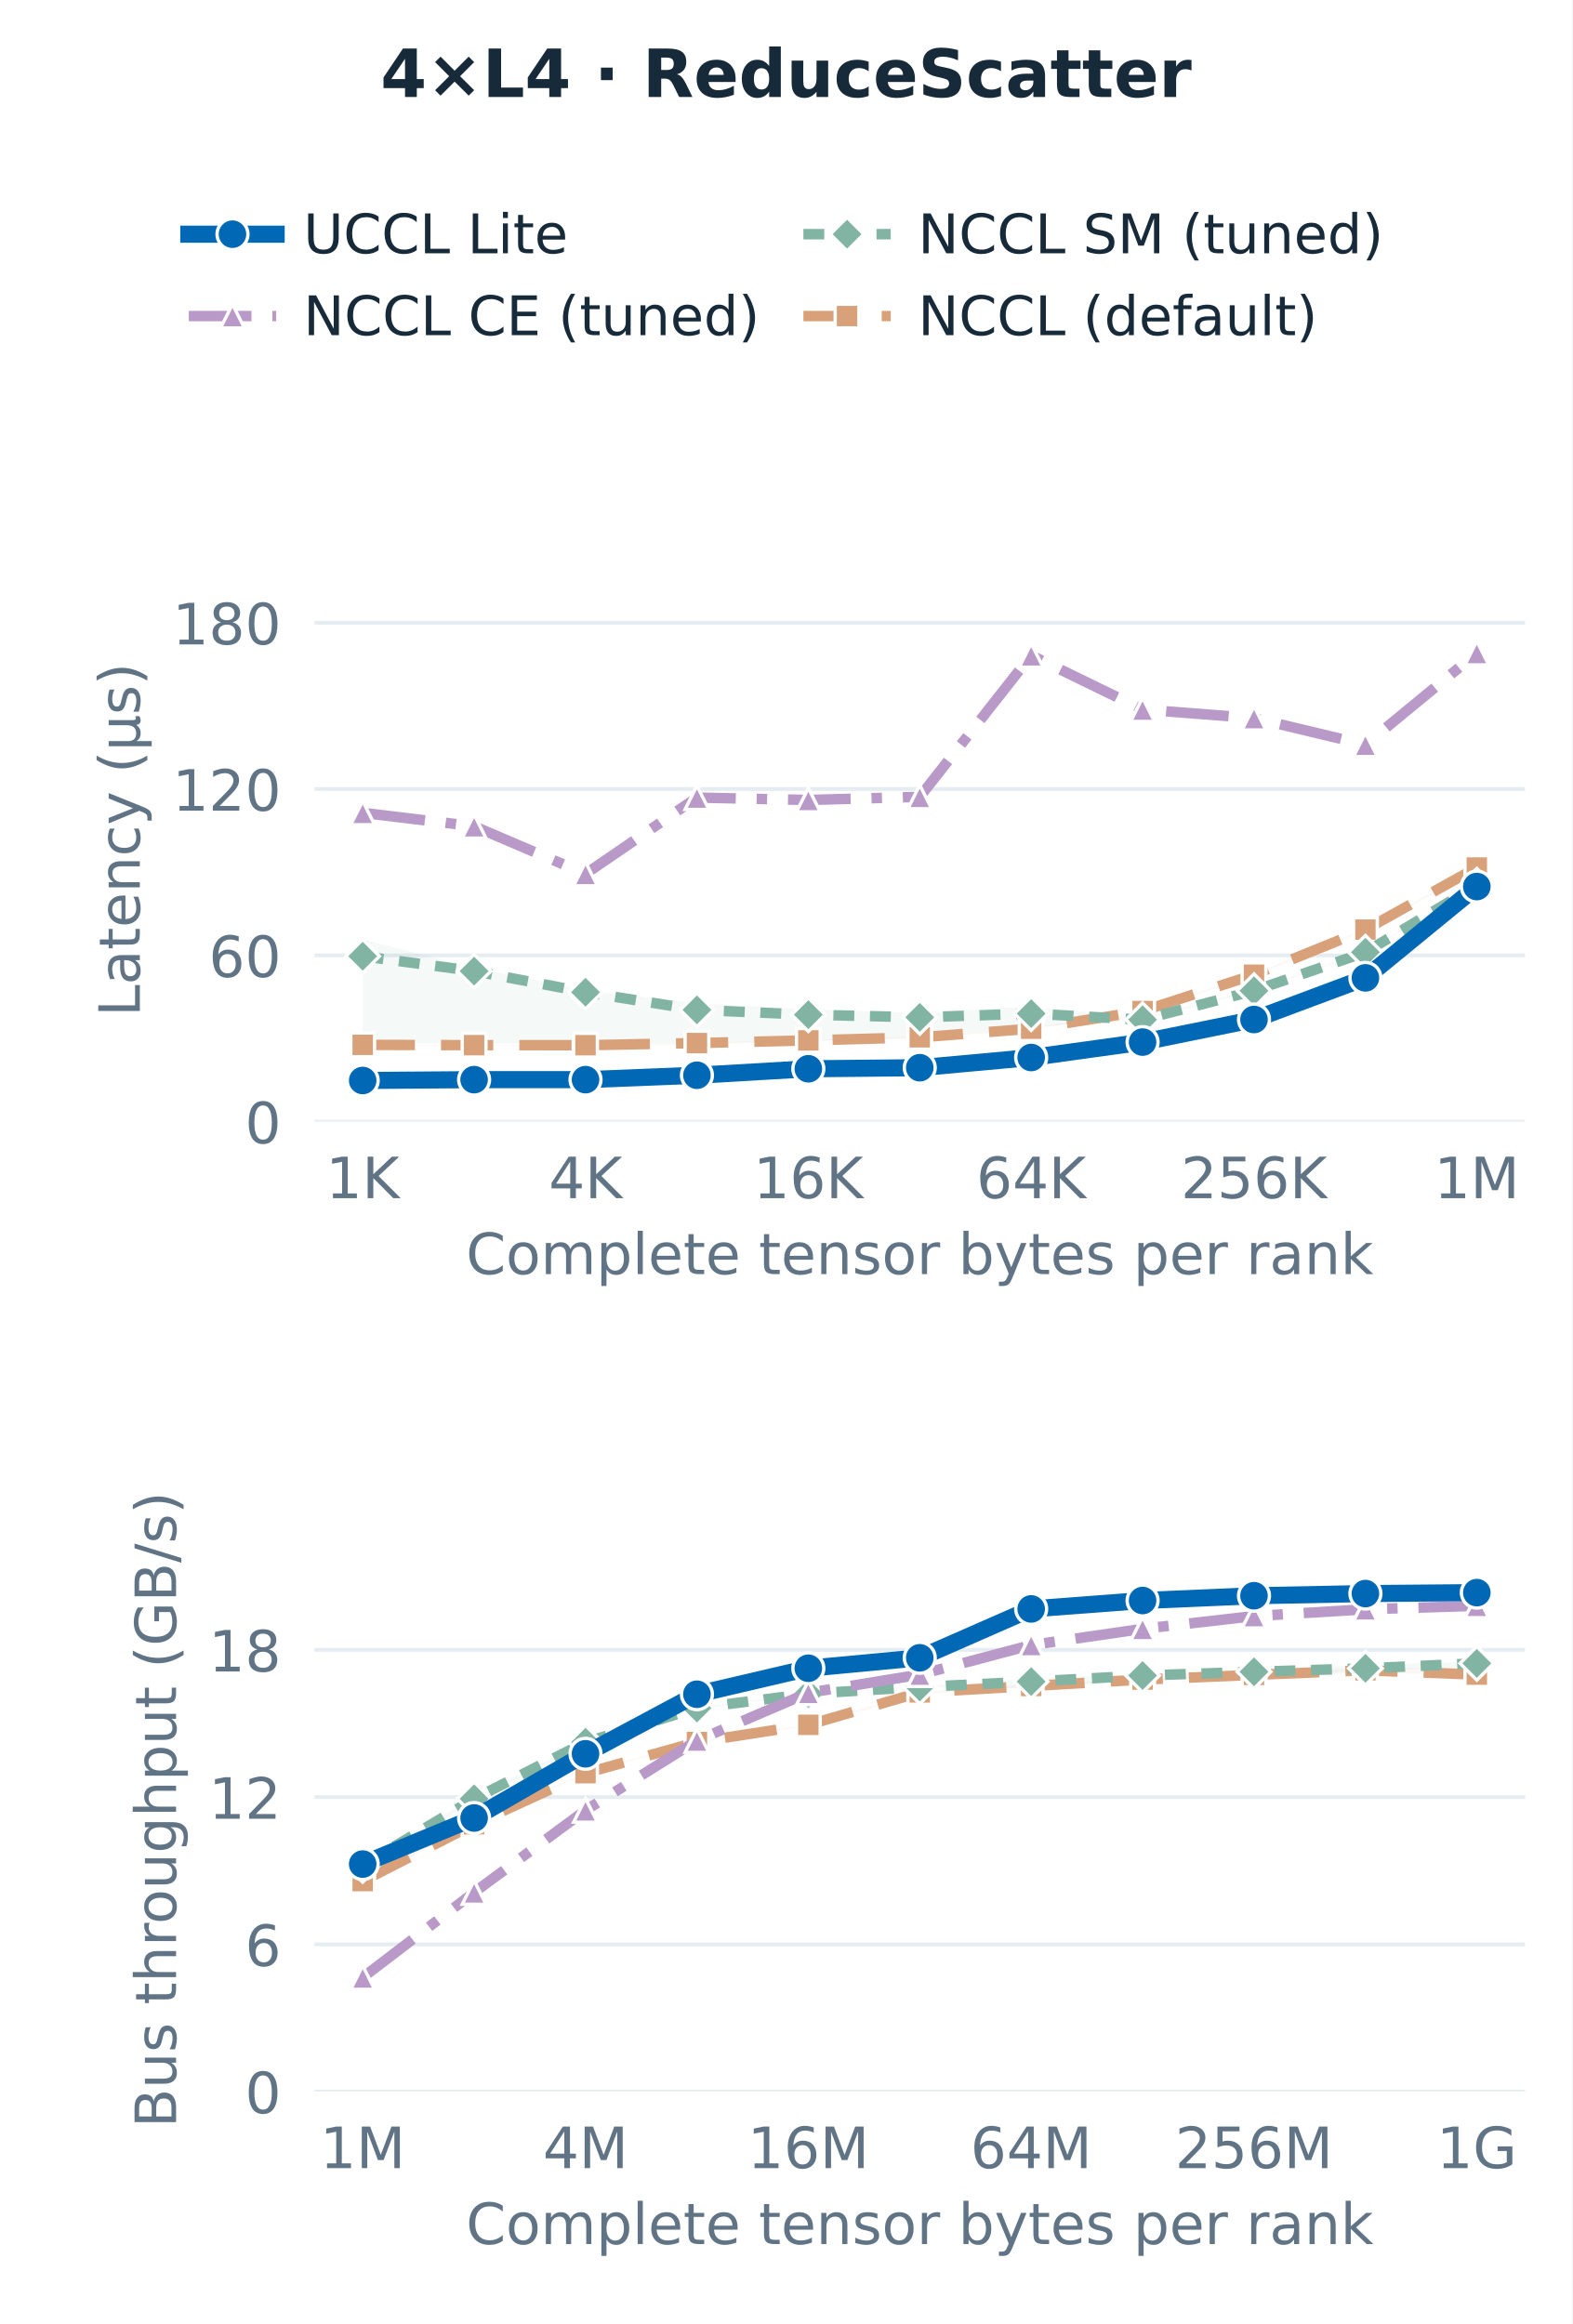
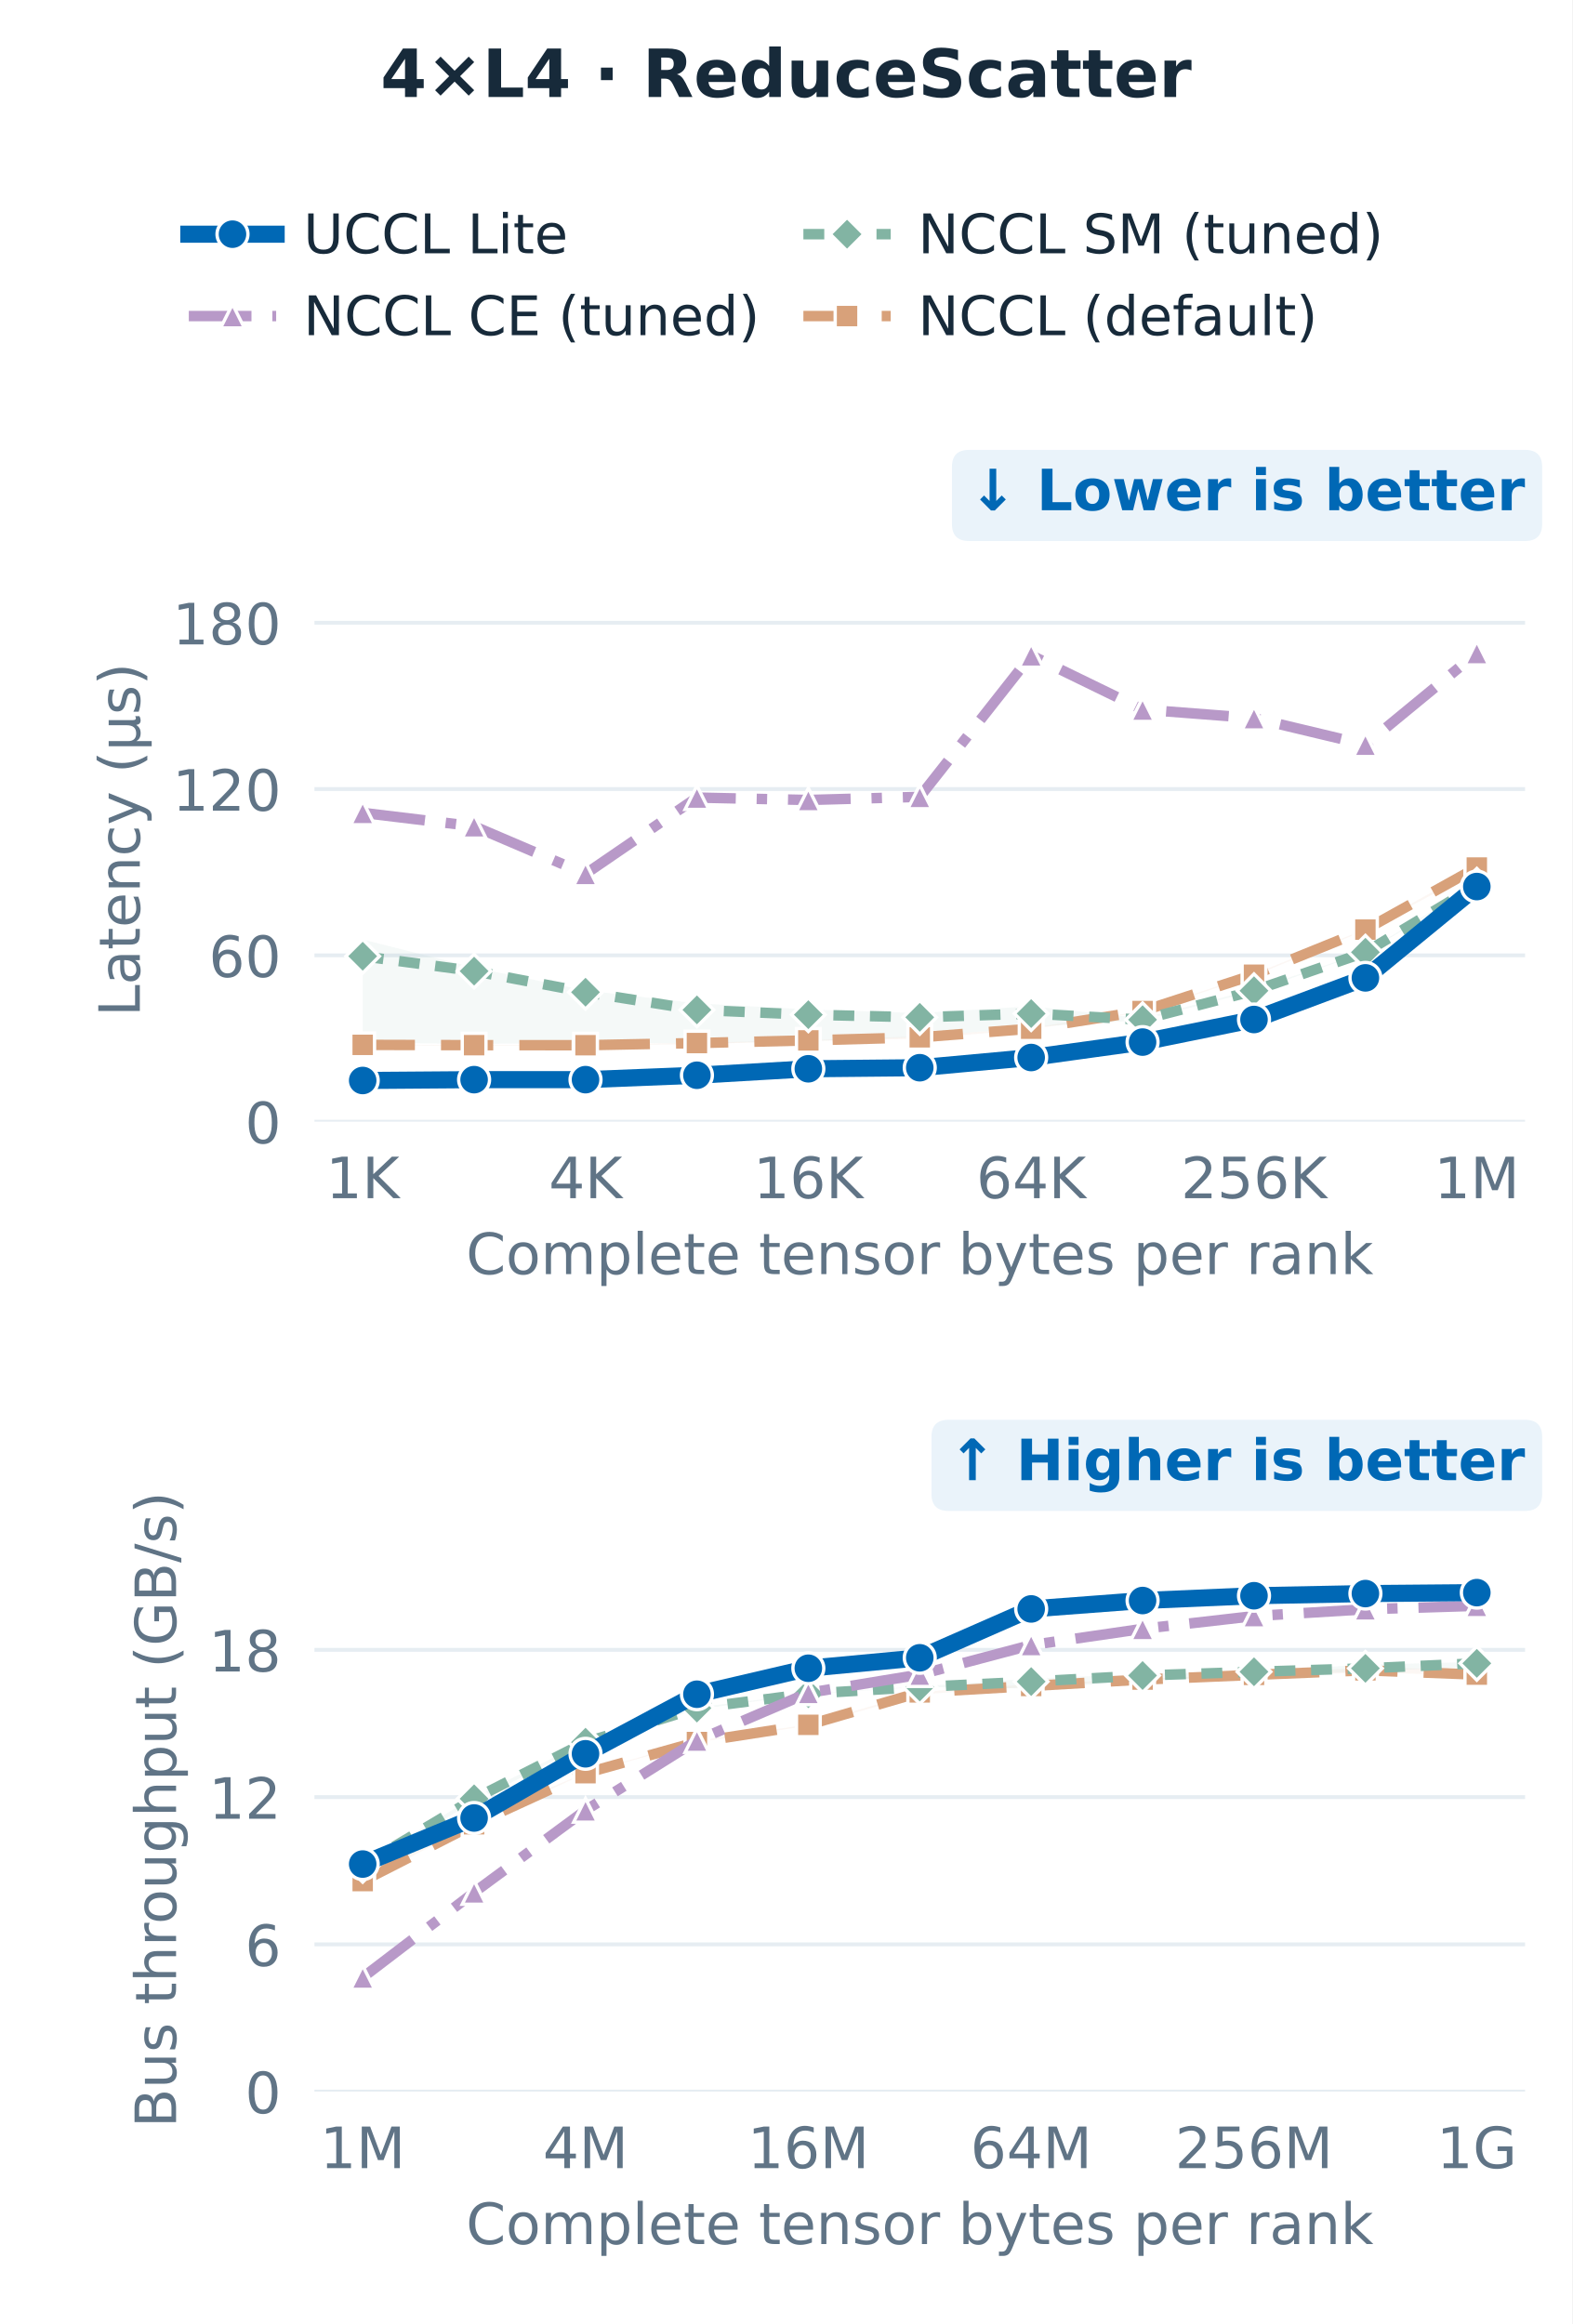
<svg xmlns="http://www.w3.org/2000/svg" xmlns:xlink="http://www.w3.org/1999/xlink" width="331.2pt" height="489.6pt" viewBox="0 0 331.2 489.6" version="1.1">
  <defs>
    <style type="text/css">*{stroke-linejoin: round; stroke-linecap: butt}</style>
  </defs>
  <g id="figure_1">
    <g id="patch_1">
      <path d="M 0 489.6 L 331.2 489.6 L 331.2 0 L 0 0 z " style="fill: #ffffff" />
    </g>
    <g id="axes_1">
      <g id="patch_2">
        <path d="M 66.24 236.304 L 321.264 236.304 L 321.264 117.504 L 66.24 117.504 z " style="fill: #ffffff" />
      </g>
      <g id="matplotlib.axis_1">
        <g id="xtick_1">
          <g id="line2d_1" />
          <g id="text_1">
            <text style="font-size: 12px; font-family: 'DejaVu Sans'; text-anchor: middle; fill: #607486" x="76.402" y="252.421" transform="rotate(-0 76.40159 252.4212)">1K</text>
          </g>
        </g>
        <g id="xtick_2">
          <g id="line2d_2" />
          <g id="text_2">
            <text style="font-size: 12px; font-family: 'DejaVu Sans'; text-anchor: middle; fill: #607486" x="123.342" y="252.421" transform="rotate(-0 123.3418 252.4212)">4K</text>
          </g>
        </g>
        <g id="xtick_3">
          <g id="line2d_3" />
          <g id="text_3">
            <text style="font-size: 12px; font-family: 'DejaVu Sans'; text-anchor: middle; fill: #607486" x="170.282" y="252.421" transform="rotate(-0 170.2819 252.4212)">16K</text>
          </g>
        </g>
        <g id="xtick_4">
          <g id="line2d_4" />
          <g id="text_4">
            <text style="font-size: 12px; font-family: 'DejaVu Sans'; text-anchor: middle; fill: #607486" x="217.222" y="252.421" transform="rotate(-0 217.2221 252.4212)">64K</text>
          </g>
        </g>
        <g id="xtick_5">
          <g id="line2d_5" />
          <g id="text_5">
            <text style="font-size: 12px; font-family: 'DejaVu Sans'; text-anchor: middle; fill: #607486" x="264.162" y="252.421" transform="rotate(-0 264.1622 252.4212)">256K</text>
          </g>
        </g>
        <g id="xtick_6">
          <g id="line2d_6" />
          <g id="text_6">
            <text style="font-size: 12px; font-family: 'DejaVu Sans'; text-anchor: middle; fill: #607486" x="311.102" y="252.421" transform="rotate(-0 311.1024 252.4212)">1M</text>
          </g>
        </g>
        <g id="text_7">
          <text style="font-size: 12px; font-family: 'DejaVu Sans'; text-anchor: middle; fill: #607486" x="193.752" y="268.422" transform="rotate(-0 193.752 268.4221)">Complete tensor bytes per rank</text>
        </g>
      </g>
      <g id="matplotlib.axis_2">
        <g id="ytick_1">
          <g id="line2d_7">
            <path d="M 66.24 236.304 L 321.264 236.304 " clip-path="url(#p69f9a40dbc)" style="fill: none; stroke: #e6edf2; stroke-width: 0.8; stroke-linecap: square" />
          </g>
          <g id="line2d_8" />
          <g id="text_8">
            <text style="font-size: 12px; font-family: 'DejaVu Sans'; text-anchor: end; fill: #607486" x="59.24" y="240.863" transform="rotate(-0 59.24 240.8626)">0</text>
          </g>
        </g>
        <g id="ytick_2">
          <g id="line2d_9">
            <path d="M 66.24 201.267 L 321.264 201.267 " clip-path="url(#p69f9a40dbc)" style="fill: none; stroke: #e6edf2; stroke-width: 0.8; stroke-linecap: square" />
          </g>
          <g id="line2d_10" />
          <g id="text_9">
            <text style="font-size: 12px; font-family: 'DejaVu Sans'; text-anchor: end; fill: #607486" x="59.24" y="205.826" transform="rotate(-0 59.24 205.8258)">60</text>
          </g>
        </g>
        <g id="ytick_3">
          <g id="line2d_11">
            <path d="M 66.24 166.23 L 321.264 166.23 " clip-path="url(#p69f9a40dbc)" style="fill: none; stroke: #e6edf2; stroke-width: 0.8; stroke-linecap: square" />
          </g>
          <g id="line2d_12" />
          <g id="text_10">
            <text style="font-size: 12px; font-family: 'DejaVu Sans'; text-anchor: end; fill: #607486" x="59.24" y="170.789" transform="rotate(-0 59.24 170.789)">120</text>
          </g>
        </g>
        <g id="ytick_4">
          <g id="line2d_13">
            <path d="M 66.24 131.194 L 321.264 131.194 " clip-path="url(#p69f9a40dbc)" style="fill: none; stroke: #e6edf2; stroke-width: 0.8; stroke-linecap: square" />
          </g>
          <g id="line2d_14" />
          <g id="text_11">
            <text style="font-size: 12px; font-family: 'DejaVu Sans'; text-anchor: end; fill: #607486" x="59.24" y="135.752" transform="rotate(-0 59.24 135.7523)">180</text>
          </g>
        </g>
        <g id="text_12">
          <text style="font-size: 12px; font-family: 'DejaVu Sans'; text-anchor: middle; fill: #607486" x="29.452" y="176.904" transform="rotate(-90 29.45219 176.904)">Latency (µs)</text>
        </g>
      </g>
      <g id="FillBetweenPolyCollection_1">
        <defs>
          <path id="m6ff52a91dd" d="M 76.402 -269.553 L 76.402 -269.411 L 99.872 -269.277 L 123.342 -269.361 L 146.812 -269.622 L 170.282 -270.31 L 193.752 -270.756 L 217.222 -272.773 L 240.692 -276.377 L 264.162 -284.076 L 287.632 -293.591 L 311.102 -306.195 L 311.102 -306.914 L 311.102 -306.914 L 287.632 -293.868 L 264.162 -284.424 L 240.692 -276.602 L 217.222 -273.06 L 193.752 -271.293 L 170.282 -270.446 L 146.812 -269.931 L 123.342 -269.488 L 99.872 -269.439 L 76.402 -269.553 z " />
        </defs>
        <g clip-path="url(#p69f9a40dbc)">
          <use xlink:href="#m6ff52a91dd" x="0" y="489.6" style="fill: #d8a17a; fill-opacity: 0.08" />
        </g>
      </g>
      <g id="FillBetweenPolyCollection_2">
        <defs>
          <path id="ma1d42442db" d="M 76.402 -291.67 L 76.402 -269.945 L 99.872 -269.682 L 123.342 -269.897 L 146.812 -269.813 L 170.282 -270.258 L 193.752 -271.125 L 217.222 -273.227 L 240.692 -274.69 L 264.162 -280.797 L 287.632 -288.942 L 311.102 -302.83 L 311.102 -303.521 L 311.102 -303.521 L 287.632 -289.047 L 264.162 -281.195 L 240.692 -275.079 L 217.222 -277.609 L 193.752 -276.177 L 170.282 -276.927 L 146.812 -278.222 L 123.342 -280.942 L 99.872 -285.767 L 76.402 -291.67 z " />
        </defs>
        <g clip-path="url(#p69f9a40dbc)">
          <use xlink:href="#ma1d42442db" x="0" y="489.6" style="fill: #82b4a3; fill-opacity: 0.08" />
        </g>
      </g>
      <g id="FillBetweenPolyCollection_3">
        <defs>
          <path id="m7986255189" d="M 76.402 -262.172 L 76.402 -261.951 L 99.872 -262.015 L 123.342 -262.125 L 146.812 -263.018 L 170.282 -264.298 L 193.752 -264.485 L 217.222 -266.808 L 240.692 -270.037 L 264.162 -274.763 L 287.632 -283.532 L 311.102 -302.76 L 311.102 -303.446 L 311.102 -303.446 L 287.632 -283.826 L 264.162 -274.953 L 240.692 -270.102 L 217.222 -266.847 L 193.752 -265.063 L 170.282 -264.508 L 146.812 -263.239 L 123.342 -262.221 L 99.872 -262.157 L 76.402 -262.172 z " />
        </defs>
        <g clip-path="url(#p69f9a40dbc)">
          <use xlink:href="#m7986255189" x="0" y="489.6" style="fill: #0068b5; fill-opacity: 0.12" />
        </g>
      </g>
      <g id="line2d_15">
        <path d="M 76.402 220.122 L 99.872 220.187 L 123.342 220.196 L 146.812 219.744 L 170.282 219.18 L 193.752 218.533 L 217.222 216.717 L 240.692 213 L 264.162 205.345 L 287.632 195.843 L 311.102 182.766 " clip-path="url(#p69f9a40dbc)" style="fill: none; stroke-dasharray: 11,5.5; stroke-dashoffset: 0; stroke: #d8a17a; stroke-width: 2.2" />
        <defs>
          <path id="m4c7a17d4e1" d="M -2.5 2.5 L 2.5 2.5 L 2.5 -2.5 L -2.5 -2.5 z " style="stroke: #ffffff; stroke-width: 0.7; stroke-linejoin: miter" />
        </defs>
        <g clip-path="url(#p69f9a40dbc)">
          <use xlink:href="#m4c7a17d4e1" x="76.402" y="220.122" style="fill: #d8a17a; stroke: #ffffff; stroke-width: 0.7; stroke-linejoin: miter" />
          <use xlink:href="#m4c7a17d4e1" x="99.872" y="220.187" style="fill: #d8a17a; stroke: #ffffff; stroke-width: 0.7; stroke-linejoin: miter" />
          <use xlink:href="#m4c7a17d4e1" x="123.342" y="220.196" style="fill: #d8a17a; stroke: #ffffff; stroke-width: 0.7; stroke-linejoin: miter" />
          <use xlink:href="#m4c7a17d4e1" x="146.812" y="219.744" style="fill: #d8a17a; stroke: #ffffff; stroke-width: 0.7; stroke-linejoin: miter" />
          <use xlink:href="#m4c7a17d4e1" x="170.282" y="219.18" style="fill: #d8a17a; stroke: #ffffff; stroke-width: 0.7; stroke-linejoin: miter" />
          <use xlink:href="#m4c7a17d4e1" x="193.752" y="218.533" style="fill: #d8a17a; stroke: #ffffff; stroke-width: 0.7; stroke-linejoin: miter" />
          <use xlink:href="#m4c7a17d4e1" x="217.222" y="216.717" style="fill: #d8a17a; stroke: #ffffff; stroke-width: 0.7; stroke-linejoin: miter" />
          <use xlink:href="#m4c7a17d4e1" x="240.692" y="213" style="fill: #d8a17a; stroke: #ffffff; stroke-width: 0.7; stroke-linejoin: miter" />
          <use xlink:href="#m4c7a17d4e1" x="264.162" y="205.345" style="fill: #d8a17a; stroke: #ffffff; stroke-width: 0.7; stroke-linejoin: miter" />
          <use xlink:href="#m4c7a17d4e1" x="287.632" y="195.843" style="fill: #d8a17a; stroke: #ffffff; stroke-width: 0.7; stroke-linejoin: miter" />
          <use xlink:href="#m4c7a17d4e1" x="311.102" y="182.766" style="fill: #d8a17a; stroke: #ffffff; stroke-width: 0.7; stroke-linejoin: miter" />
        </g>
      </g>
      <g id="line2d_16">
        <path d="M 76.402 201.45 L 99.872 204.584 L 123.342 209.03 L 146.812 212.75 L 170.282 213.766 L 193.752 214.318 L 217.222 213.533 L 240.692 214.82 L 264.162 208.719 L 287.632 200.611 L 311.102 186.49 " clip-path="url(#p69f9a40dbc)" style="fill: none; stroke-dasharray: 4.4,3.3; stroke-dashoffset: 0; stroke: #82b4a3; stroke-width: 2.2" />
        <defs>
          <path id="m127d683313" d="M -0 3.536 L 3.536 0 L 0 -3.536 L -3.536 -0 z " style="stroke: #ffffff; stroke-width: 0.7; stroke-linejoin: miter" />
        </defs>
        <g clip-path="url(#p69f9a40dbc)">
          <use xlink:href="#m127d683313" x="76.402" y="201.45" style="fill: #82b4a3; stroke: #ffffff; stroke-width: 0.7; stroke-linejoin: miter" />
          <use xlink:href="#m127d683313" x="99.872" y="204.584" style="fill: #82b4a3; stroke: #ffffff; stroke-width: 0.7; stroke-linejoin: miter" />
          <use xlink:href="#m127d683313" x="123.342" y="209.03" style="fill: #82b4a3; stroke: #ffffff; stroke-width: 0.7; stroke-linejoin: miter" />
          <use xlink:href="#m127d683313" x="146.812" y="212.75" style="fill: #82b4a3; stroke: #ffffff; stroke-width: 0.7; stroke-linejoin: miter" />
          <use xlink:href="#m127d683313" x="170.282" y="213.766" style="fill: #82b4a3; stroke: #ffffff; stroke-width: 0.7; stroke-linejoin: miter" />
          <use xlink:href="#m127d683313" x="193.752" y="214.318" style="fill: #82b4a3; stroke: #ffffff; stroke-width: 0.7; stroke-linejoin: miter" />
          <use xlink:href="#m127d683313" x="217.222" y="213.533" style="fill: #82b4a3; stroke: #ffffff; stroke-width: 0.7; stroke-linejoin: miter" />
          <use xlink:href="#m127d683313" x="240.692" y="214.82" style="fill: #82b4a3; stroke: #ffffff; stroke-width: 0.7; stroke-linejoin: miter" />
          <use xlink:href="#m127d683313" x="264.162" y="208.719" style="fill: #82b4a3; stroke: #ffffff; stroke-width: 0.7; stroke-linejoin: miter" />
          <use xlink:href="#m127d683313" x="287.632" y="200.611" style="fill: #82b4a3; stroke: #ffffff; stroke-width: 0.7; stroke-linejoin: miter" />
          <use xlink:href="#m127d683313" x="311.102" y="186.49" style="fill: #82b4a3; stroke: #ffffff; stroke-width: 0.7; stroke-linejoin: miter" />
        </g>
      </g>
      <g id="line2d_17">
        <path d="M 76.402 171.246 L 99.872 174.071 L 123.342 184.104 L 146.812 168.028 L 170.282 168.533 L 193.752 167.875 L 217.222 138.057 L 240.692 149.482 L 264.162 151.281 L 287.632 156.884 L 311.102 137.571 " clip-path="url(#p69f9a40dbc)" style="fill: none; stroke-dasharray: 13.2,4.4,2.2,4.4; stroke-dashoffset: 0; stroke: #b899c8; stroke-width: 2.2" />
        <defs>
          <path id="m6e725affe4" d="M 0 -2.5 L -2.5 2.5 L 2.5 2.5 z " style="stroke: #ffffff; stroke-width: 0.7; stroke-linejoin: miter" />
        </defs>
        <g clip-path="url(#p69f9a40dbc)">
          <use xlink:href="#m6e725affe4" x="76.402" y="171.246" style="fill: #b899c8; stroke: #ffffff; stroke-width: 0.7; stroke-linejoin: miter" />
          <use xlink:href="#m6e725affe4" x="99.872" y="174.071" style="fill: #b899c8; stroke: #ffffff; stroke-width: 0.7; stroke-linejoin: miter" />
          <use xlink:href="#m6e725affe4" x="123.342" y="184.104" style="fill: #b899c8; stroke: #ffffff; stroke-width: 0.7; stroke-linejoin: miter" />
          <use xlink:href="#m6e725affe4" x="146.812" y="168.028" style="fill: #b899c8; stroke: #ffffff; stroke-width: 0.7; stroke-linejoin: miter" />
          <use xlink:href="#m6e725affe4" x="170.282" y="168.533" style="fill: #b899c8; stroke: #ffffff; stroke-width: 0.7; stroke-linejoin: miter" />
          <use xlink:href="#m6e725affe4" x="193.752" y="167.875" style="fill: #b899c8; stroke: #ffffff; stroke-width: 0.7; stroke-linejoin: miter" />
          <use xlink:href="#m6e725affe4" x="217.222" y="138.057" style="fill: #b899c8; stroke: #ffffff; stroke-width: 0.7; stroke-linejoin: miter" />
          <use xlink:href="#m6e725affe4" x="240.692" y="149.482" style="fill: #b899c8; stroke: #ffffff; stroke-width: 0.7; stroke-linejoin: miter" />
          <use xlink:href="#m6e725affe4" x="264.162" y="151.281" style="fill: #b899c8; stroke: #ffffff; stroke-width: 0.7; stroke-linejoin: miter" />
          <use xlink:href="#m6e725affe4" x="287.632" y="156.884" style="fill: #b899c8; stroke: #ffffff; stroke-width: 0.7; stroke-linejoin: miter" />
          <use xlink:href="#m6e725affe4" x="311.102" y="137.571" style="fill: #b899c8; stroke: #ffffff; stroke-width: 0.7; stroke-linejoin: miter" />
        </g>
      </g>
+       <g id="text_13">
+         <g id="patch_3">
+           <path d="M 204.129 113.976 L 321.264 113.976 Q 324.864 113.976 324.864 110.376 L 324.864 98.375 Q 324.864 94.775 321.264 94.775 L 204.129 94.775 Q 200.529 94.775 200.529 98.375 L 200.529 110.376 Q 200.529 113.976 204.129 113.976 z " style="fill: #eaf3fa" />
+         </g>
+         <text style="font-weight: 700; font-size: 12px; font-family: 'DejaVu Sans'; text-anchor: end; fill: #0068b5" x="321.264" y="107.493" transform="rotate(-0 321.264 107.4932)">↓ Lower is better</text>
+       </g>
      <g id="line2d_18">
        <path d="M 76.402 227.628 L 99.872 227.452 L 123.342 227.452 L 146.812 226.524 L 170.282 225.161 L 193.752 224.937 L 217.222 222.788 L 240.692 219.539 L 264.162 214.781 L 287.632 206.01 L 311.102 186.772 " clip-path="url(#p69f9a40dbc)" style="fill: none; stroke: #0068b5; stroke-width: 3.6; stroke-linecap: square" />
        <defs>
          <path id="me5beb2e30b" d="M 0 3.25 C 0.862 3.25 1.689 2.908 2.298 2.298 C 2.908 1.689 3.25 0.862 3.25 0 C 3.25 -0.862 2.908 -1.689 2.298 -2.298 C 1.689 -2.908 0.862 -3.25 0 -3.25 C -0.862 -3.25 -1.689 -2.908 -2.298 -2.298 C -2.908 -1.689 -3.25 -0.862 -3.25 0 C -3.25 0.862 -2.908 1.689 -2.298 2.298 C -1.689 2.908 -0.862 3.25 0 3.25 z " style="stroke: #ffffff; stroke-width: 0.7" />
        </defs>
        <g clip-path="url(#p69f9a40dbc)">
          <use xlink:href="#me5beb2e30b" x="76.402" y="227.628" style="fill: #0068b5; stroke: #ffffff; stroke-width: 0.7" />
          <use xlink:href="#me5beb2e30b" x="99.872" y="227.452" style="fill: #0068b5; stroke: #ffffff; stroke-width: 0.7" />
          <use xlink:href="#me5beb2e30b" x="123.342" y="227.452" style="fill: #0068b5; stroke: #ffffff; stroke-width: 0.7" />
          <use xlink:href="#me5beb2e30b" x="146.812" y="226.524" style="fill: #0068b5; stroke: #ffffff; stroke-width: 0.7" />
          <use xlink:href="#me5beb2e30b" x="170.282" y="225.161" style="fill: #0068b5; stroke: #ffffff; stroke-width: 0.7" />
          <use xlink:href="#me5beb2e30b" x="193.752" y="224.937" style="fill: #0068b5; stroke: #ffffff; stroke-width: 0.7" />
          <use xlink:href="#me5beb2e30b" x="217.222" y="222.788" style="fill: #0068b5; stroke: #ffffff; stroke-width: 0.7" />
          <use xlink:href="#me5beb2e30b" x="240.692" y="219.539" style="fill: #0068b5; stroke: #ffffff; stroke-width: 0.7" />
          <use xlink:href="#me5beb2e30b" x="264.162" y="214.781" style="fill: #0068b5; stroke: #ffffff; stroke-width: 0.7" />
          <use xlink:href="#me5beb2e30b" x="287.632" y="206.01" style="fill: #0068b5; stroke: #ffffff; stroke-width: 0.7" />
          <use xlink:href="#me5beb2e30b" x="311.102" y="186.772" style="fill: #0068b5; stroke: #ffffff; stroke-width: 0.7" />
        </g>
      </g>
    </g>
    <g id="axes_2">
-       <g id="patch_3">
+       <g id="patch_4">
        <path d="M 66.24 440.64 L 321.264 440.64 L 321.264 321.84 L 66.24 321.84 z " style="fill: #ffffff" />
      </g>
      <g id="matplotlib.axis_3">
        <g id="xtick_7">
          <g id="line2d_19" />
-           <g id="text_13">
+           <g id="text_14">
            <text style="font-size: 12px; font-family: 'DejaVu Sans'; text-anchor: middle; fill: #607486" x="76.402" y="456.757" transform="rotate(-0 76.40159 456.7572)">1M</text>
          </g>
        </g>
        <g id="xtick_8">
          <g id="line2d_20" />
-           <g id="text_14">
+           <g id="text_15">
            <text style="font-size: 12px; font-family: 'DejaVu Sans'; text-anchor: middle; fill: #607486" x="123.342" y="456.757" transform="rotate(-0 123.3418 456.7572)">4M</text>
          </g>
        </g>
        <g id="xtick_9">
          <g id="line2d_21" />
-           <g id="text_15">
+           <g id="text_16">
            <text style="font-size: 12px; font-family: 'DejaVu Sans'; text-anchor: middle; fill: #607486" x="170.282" y="456.757" transform="rotate(-0 170.2819 456.7572)">16M</text>
          </g>
        </g>
        <g id="xtick_10">
          <g id="line2d_22" />
-           <g id="text_16">
+           <g id="text_17">
            <text style="font-size: 12px; font-family: 'DejaVu Sans'; text-anchor: middle; fill: #607486" x="217.222" y="456.757" transform="rotate(-0 217.2221 456.7572)">64M</text>
          </g>
        </g>
        <g id="xtick_11">
          <g id="line2d_23" />
-           <g id="text_17">
+           <g id="text_18">
            <text style="font-size: 12px; font-family: 'DejaVu Sans'; text-anchor: middle; fill: #607486" x="264.162" y="456.757" transform="rotate(-0 264.1622 456.7572)">256M</text>
          </g>
        </g>
        <g id="xtick_12">
          <g id="line2d_24" />
-           <g id="text_18">
+           <g id="text_19">
            <text style="font-size: 12px; font-family: 'DejaVu Sans'; text-anchor: middle; fill: #607486" x="311.102" y="456.757" transform="rotate(-0 311.1024 456.7572)">1G</text>
          </g>
        </g>
-         <g id="text_19">
+         <g id="text_20">
          <text style="font-size: 12px; font-family: 'DejaVu Sans'; text-anchor: middle; fill: #607486" x="193.752" y="472.758" transform="rotate(-0 193.752 472.7581)">Complete tensor bytes per rank</text>
        </g>
      </g>
      <g id="matplotlib.axis_4">
        <g id="ytick_5">
          <g id="line2d_25">
            <path d="M 66.24 440.64 L 321.264 440.64 " clip-path="url(#p44dcc93f7a)" style="fill: none; stroke: #e6edf2; stroke-width: 0.8; stroke-linecap: square" />
          </g>
          <g id="line2d_26" />
-           <g id="text_20">
+           <g id="text_21">
            <text style="font-size: 12px; font-family: 'DejaVu Sans'; text-anchor: end; fill: #607486" x="59.24" y="445.199" transform="rotate(-0 59.24 445.1986)">0</text>
          </g>
        </g>
        <g id="ytick_6">
          <g id="line2d_27">
            <path d="M 66.24 409.619 L 321.264 409.619 " clip-path="url(#p44dcc93f7a)" style="fill: none; stroke: #e6edf2; stroke-width: 0.8; stroke-linecap: square" />
          </g>
          <g id="line2d_28" />
-           <g id="text_21">
+           <g id="text_22">
            <text style="font-size: 12px; font-family: 'DejaVu Sans'; text-anchor: end; fill: #607486" x="59.24" y="414.177" transform="rotate(-0 59.24 414.1772)">6</text>
          </g>
        </g>
        <g id="ytick_7">
          <g id="line2d_29">
            <path d="M 66.24 378.597 L 321.264 378.597 " clip-path="url(#p44dcc93f7a)" style="fill: none; stroke: #e6edf2; stroke-width: 0.8; stroke-linecap: square" />
          </g>
          <g id="line2d_30" />
-           <g id="text_22">
+           <g id="text_23">
            <text style="font-size: 12px; font-family: 'DejaVu Sans'; text-anchor: end; fill: #607486" x="59.24" y="383.156" transform="rotate(-0 59.24 383.1558)">12</text>
          </g>
        </g>
        <g id="ytick_8">
          <g id="line2d_31">
            <path d="M 66.24 347.576 L 321.264 347.576 " clip-path="url(#p44dcc93f7a)" style="fill: none; stroke: #e6edf2; stroke-width: 0.8; stroke-linecap: square" />
          </g>
          <g id="line2d_32" />
-           <g id="text_23">
+           <g id="text_24">
            <text style="font-size: 12px; font-family: 'DejaVu Sans'; text-anchor: end; fill: #607486" x="59.24" y="352.134" transform="rotate(-0 59.24 352.1343)">18</text>
          </g>
        </g>
-         <g id="text_24">
+         <g id="text_25">
          <text style="font-size: 12px; font-family: 'DejaVu Sans'; text-anchor: middle; fill: #607486" x="37.087" y="381.24" transform="rotate(-90 37.08719 381.24)">Bus throughput (GB/s)</text>
        </g>
      </g>
      <g id="FillBetweenPolyCollection_4">
        <defs>
          <path id="mf3cd87e469" d="M 76.402 -93.845 L 76.402 -93.242 L 99.872 -105.249 L 123.342 -115.983 L 146.812 -122.534 L 170.282 -126.023 L 193.752 -132.642 L 217.222 -134.265 L 240.692 -135.661 L 264.162 -136.484 L 287.632 -137.244 L 311.102 -136.681 L 311.102 -137.857 L 311.102 -137.857 L 287.632 -138.303 L 264.162 -136.931 L 240.692 -135.909 L 217.222 -134.792 L 193.752 -133.166 L 170.282 -126.31 L 146.812 -122.875 L 123.342 -116.137 L 99.872 -106.152 L 76.402 -93.845 z " />
        </defs>
        <g clip-path="url(#p44dcc93f7a)">
          <use xlink:href="#mf3cd87e469" x="0" y="489.6" style="fill: #d8a17a; fill-opacity: 0.08" />
        </g>
      </g>
      <g id="FillBetweenPolyCollection_5">
        <defs>
          <path id="m3b8d5bf4cb" d="M 76.402 -96.894 L 76.402 -96.234 L 99.872 -110.063 L 123.342 -122.063 L 146.812 -129.471 L 170.282 -132.714 L 193.752 -134.194 L 217.222 -133.859 L 240.692 -135.469 L 264.162 -136.577 L 287.632 -137.487 L 311.102 -138.507 L 311.102 -139.497 L 311.102 -139.497 L 287.632 -138.886 L 264.162 -137.563 L 240.692 -136.917 L 217.222 -135.983 L 193.752 -134.325 L 170.282 -132.814 L 146.812 -129.896 L 123.342 -122.666 L 99.872 -111.039 L 76.402 -96.894 z " />
        </defs>
        <g clip-path="url(#p44dcc93f7a)">
          <use xlink:href="#m3b8d5bf4cb" x="0" y="489.6" style="fill: #82b4a3; fill-opacity: 0.08" />
        </g>
      </g>
      <g id="FillBetweenPolyCollection_6">
        <defs>
          <path id="m7974f67faf" d="M 76.402 -96.961 L 76.402 -96.305 L 99.872 -106.063 L 123.342 -120.115 L 146.812 -132.421 L 170.282 -138.129 L 193.752 -140.258 L 217.222 -150.636 L 240.692 -152.403 L 264.162 -153.401 L 287.632 -153.875 L 311.102 -154.052 L 311.102 -154.093 L 311.102 -154.093 L 287.632 -153.932 L 264.162 -153.429 L 240.692 -152.441 L 217.222 -150.685 L 193.752 -140.406 L 170.282 -138.583 L 146.812 -132.69 L 123.342 -120.264 L 99.872 -107.281 L 76.402 -96.961 z " />
        </defs>
        <g clip-path="url(#p44dcc93f7a)">
          <use xlink:href="#m7974f67faf" x="0" y="489.6" style="fill: #0068b5; fill-opacity: 0.12" />
        </g>
      </g>
      <g id="line2d_33">
        <path d="M 76.402 396.291 L 99.872 384.316 L 123.342 373.563 L 146.812 366.999 L 170.282 363.372 L 193.752 356.542 L 217.222 355.184 L 240.692 353.837 L 264.162 352.85 L 287.632 351.891 L 311.102 352.792 " clip-path="url(#p44dcc93f7a)" style="fill: none; stroke-dasharray: 11,5.5; stroke-dashoffset: 0; stroke: #d8a17a; stroke-width: 2.2" />
        <g clip-path="url(#p44dcc93f7a)">
          <use xlink:href="#m4c7a17d4e1" x="76.402" y="396.291" style="fill: #d8a17a; stroke: #ffffff; stroke-width: 0.7; stroke-linejoin: miter" />
          <use xlink:href="#m4c7a17d4e1" x="99.872" y="384.316" style="fill: #d8a17a; stroke: #ffffff; stroke-width: 0.7; stroke-linejoin: miter" />
          <use xlink:href="#m4c7a17d4e1" x="123.342" y="373.563" style="fill: #d8a17a; stroke: #ffffff; stroke-width: 0.7; stroke-linejoin: miter" />
          <use xlink:href="#m4c7a17d4e1" x="146.812" y="366.999" style="fill: #d8a17a; stroke: #ffffff; stroke-width: 0.7; stroke-linejoin: miter" />
          <use xlink:href="#m4c7a17d4e1" x="170.282" y="363.372" style="fill: #d8a17a; stroke: #ffffff; stroke-width: 0.7; stroke-linejoin: miter" />
          <use xlink:href="#m4c7a17d4e1" x="193.752" y="356.542" style="fill: #d8a17a; stroke: #ffffff; stroke-width: 0.7; stroke-linejoin: miter" />
          <use xlink:href="#m4c7a17d4e1" x="217.222" y="355.184" style="fill: #d8a17a; stroke: #ffffff; stroke-width: 0.7; stroke-linejoin: miter" />
          <use xlink:href="#m4c7a17d4e1" x="240.692" y="353.837" style="fill: #d8a17a; stroke: #ffffff; stroke-width: 0.7; stroke-linejoin: miter" />
          <use xlink:href="#m4c7a17d4e1" x="264.162" y="352.85" style="fill: #d8a17a; stroke: #ffffff; stroke-width: 0.7; stroke-linejoin: miter" />
          <use xlink:href="#m4c7a17d4e1" x="287.632" y="351.891" style="fill: #d8a17a; stroke: #ffffff; stroke-width: 0.7; stroke-linejoin: miter" />
          <use xlink:href="#m4c7a17d4e1" x="311.102" y="352.792" style="fill: #d8a17a; stroke: #ffffff; stroke-width: 0.7; stroke-linejoin: miter" />
        </g>
      </g>
      <g id="line2d_34">
        <path d="M 76.402 392.976 L 99.872 378.956 L 123.342 367.032 L 146.812 359.844 L 170.282 356.82 L 193.752 355.401 L 217.222 354.26 L 240.692 352.983 L 264.162 352.195 L 287.632 351.474 L 311.102 350.417 " clip-path="url(#p44dcc93f7a)" style="fill: none; stroke-dasharray: 4.4,3.3; stroke-dashoffset: 0; stroke: #82b4a3; stroke-width: 2.2" />
        <g clip-path="url(#p44dcc93f7a)">
          <use xlink:href="#m127d683313" x="76.402" y="392.976" style="fill: #82b4a3; stroke: #ffffff; stroke-width: 0.7; stroke-linejoin: miter" />
          <use xlink:href="#m127d683313" x="99.872" y="378.956" style="fill: #82b4a3; stroke: #ffffff; stroke-width: 0.7; stroke-linejoin: miter" />
          <use xlink:href="#m127d683313" x="123.342" y="367.032" style="fill: #82b4a3; stroke: #ffffff; stroke-width: 0.7; stroke-linejoin: miter" />
          <use xlink:href="#m127d683313" x="146.812" y="359.844" style="fill: #82b4a3; stroke: #ffffff; stroke-width: 0.7; stroke-linejoin: miter" />
          <use xlink:href="#m127d683313" x="170.282" y="356.82" style="fill: #82b4a3; stroke: #ffffff; stroke-width: 0.7; stroke-linejoin: miter" />
          <use xlink:href="#m127d683313" x="193.752" y="355.401" style="fill: #82b4a3; stroke: #ffffff; stroke-width: 0.7; stroke-linejoin: miter" />
          <use xlink:href="#m127d683313" x="217.222" y="354.26" style="fill: #82b4a3; stroke: #ffffff; stroke-width: 0.7; stroke-linejoin: miter" />
          <use xlink:href="#m127d683313" x="240.692" y="352.983" style="fill: #82b4a3; stroke: #ffffff; stroke-width: 0.7; stroke-linejoin: miter" />
          <use xlink:href="#m127d683313" x="264.162" y="352.195" style="fill: #82b4a3; stroke: #ffffff; stroke-width: 0.7; stroke-linejoin: miter" />
          <use xlink:href="#m127d683313" x="287.632" y="351.474" style="fill: #82b4a3; stroke: #ffffff; stroke-width: 0.7; stroke-linejoin: miter" />
          <use xlink:href="#m127d683313" x="311.102" y="350.417" style="fill: #82b4a3; stroke: #ffffff; stroke-width: 0.7; stroke-linejoin: miter" />
        </g>
      </g>
      <g id="line2d_35">
        <path d="M 76.402 416.592 L 99.872 398.675 L 123.342 381.377 L 146.812 366.678 L 170.282 356.636 L 193.752 352.788 L 217.222 346.568 L 240.692 343.149 L 264.162 340.464 L 287.632 339.03 L 311.102 338.303 " clip-path="url(#p44dcc93f7a)" style="fill: none; stroke-dasharray: 13.2,4.4,2.2,4.4; stroke-dashoffset: 0; stroke: #b899c8; stroke-width: 2.2" />
        <g clip-path="url(#p44dcc93f7a)">
          <use xlink:href="#m6e725affe4" x="76.402" y="416.592" style="fill: #b899c8; stroke: #ffffff; stroke-width: 0.7; stroke-linejoin: miter" />
          <use xlink:href="#m6e725affe4" x="99.872" y="398.675" style="fill: #b899c8; stroke: #ffffff; stroke-width: 0.7; stroke-linejoin: miter" />
          <use xlink:href="#m6e725affe4" x="123.342" y="381.377" style="fill: #b899c8; stroke: #ffffff; stroke-width: 0.7; stroke-linejoin: miter" />
          <use xlink:href="#m6e725affe4" x="146.812" y="366.678" style="fill: #b899c8; stroke: #ffffff; stroke-width: 0.7; stroke-linejoin: miter" />
          <use xlink:href="#m6e725affe4" x="170.282" y="356.636" style="fill: #b899c8; stroke: #ffffff; stroke-width: 0.7; stroke-linejoin: miter" />
          <use xlink:href="#m6e725affe4" x="193.752" y="352.788" style="fill: #b899c8; stroke: #ffffff; stroke-width: 0.7; stroke-linejoin: miter" />
          <use xlink:href="#m6e725affe4" x="217.222" y="346.568" style="fill: #b899c8; stroke: #ffffff; stroke-width: 0.7; stroke-linejoin: miter" />
          <use xlink:href="#m6e725affe4" x="240.692" y="343.149" style="fill: #b899c8; stroke: #ffffff; stroke-width: 0.7; stroke-linejoin: miter" />
          <use xlink:href="#m6e725affe4" x="264.162" y="340.464" style="fill: #b899c8; stroke: #ffffff; stroke-width: 0.7; stroke-linejoin: miter" />
          <use xlink:href="#m6e725affe4" x="287.632" y="339.03" style="fill: #b899c8; stroke: #ffffff; stroke-width: 0.7; stroke-linejoin: miter" />
          <use xlink:href="#m6e725affe4" x="311.102" y="338.303" style="fill: #b899c8; stroke: #ffffff; stroke-width: 0.7; stroke-linejoin: miter" />
        </g>
      </g>
+       <g id="text_26">
+         <g id="patch_5">
+           <path d="M 199.818 318.312 L 321.264 318.312 Q 324.864 318.312 324.864 314.712 L 324.864 302.711 Q 324.864 299.111 321.264 299.111 L 199.818 299.111 Q 196.218 299.111 196.218 302.711 L 196.218 314.712 Q 196.218 318.312 199.818 318.312 z " style="fill: #eaf3fa" />
+         </g>
+         <text style="font-weight: 700; font-size: 12px; font-family: 'DejaVu Sans'; text-anchor: end; fill: #0068b5" x="321.264" y="311.829" transform="rotate(-0 321.264 311.8292)">↑ Higher is better</text>
+       </g>
      <g id="line2d_36">
        <path d="M 76.402 392.704 L 99.872 382.999 L 123.342 369.474 L 146.812 356.926 L 170.282 351.451 L 193.752 349.25 L 217.222 338.953 L 240.692 337.185 L 264.162 336.175 L 287.632 335.72 L 311.102 335.521 " clip-path="url(#p44dcc93f7a)" style="fill: none; stroke: #0068b5; stroke-width: 3.6; stroke-linecap: square" />
        <g clip-path="url(#p44dcc93f7a)">
          <use xlink:href="#me5beb2e30b" x="76.402" y="392.704" style="fill: #0068b5; stroke: #ffffff; stroke-width: 0.7" />
          <use xlink:href="#me5beb2e30b" x="99.872" y="382.999" style="fill: #0068b5; stroke: #ffffff; stroke-width: 0.7" />
          <use xlink:href="#me5beb2e30b" x="123.342" y="369.474" style="fill: #0068b5; stroke: #ffffff; stroke-width: 0.7" />
          <use xlink:href="#me5beb2e30b" x="146.812" y="356.926" style="fill: #0068b5; stroke: #ffffff; stroke-width: 0.7" />
          <use xlink:href="#me5beb2e30b" x="170.282" y="351.451" style="fill: #0068b5; stroke: #ffffff; stroke-width: 0.7" />
          <use xlink:href="#me5beb2e30b" x="193.752" y="349.25" style="fill: #0068b5; stroke: #ffffff; stroke-width: 0.7" />
          <use xlink:href="#me5beb2e30b" x="217.222" y="338.953" style="fill: #0068b5; stroke: #ffffff; stroke-width: 0.7" />
          <use xlink:href="#me5beb2e30b" x="240.692" y="337.185" style="fill: #0068b5; stroke: #ffffff; stroke-width: 0.7" />
          <use xlink:href="#me5beb2e30b" x="264.162" y="336.175" style="fill: #0068b5; stroke: #ffffff; stroke-width: 0.7" />
          <use xlink:href="#me5beb2e30b" x="287.632" y="335.72" style="fill: #0068b5; stroke: #ffffff; stroke-width: 0.7" />
          <use xlink:href="#me5beb2e30b" x="311.102" y="335.521" style="fill: #0068b5; stroke: #ffffff; stroke-width: 0.7" />
        </g>
      </g>
    </g>
-     <g id="text_25">
+     <g id="text_27">
      <text style="font-weight: 700; font-size: 14px; font-family: 'DejaVu Sans'; text-anchor: middle; fill: #172a3a" x="165.6" y="20.43" transform="rotate(-0 165.6 20.42981)">4×L4 · ReduceScatter</text>
    </g>
    <g id="legend_1">
      <g id="line2d_37">
        <path d="M 39.774 49.335 L 48.974 49.335 L 58.174 49.335 " style="fill: none; stroke: #0068b5; stroke-width: 3.6; stroke-linecap: square" />
        <g>
          <use xlink:href="#me5beb2e30b" x="48.974" y="49.335" style="fill: #0068b5; stroke: #ffffff; stroke-width: 0.7" />
        </g>
      </g>
-       <g id="text_26">
+       <g id="text_28">
        <text style="font-size: 11.5px; font-family: 'DejaVu Sans'; text-anchor: start; fill: #172a3a" x="63.924" y="53.36" transform="rotate(-0 63.92383 53.3602)">UCCL Lite</text>
      </g>
      <g id="line2d_38">
        <path d="M 39.774 66.586 L 48.974 66.586 L 58.174 66.586 " style="fill: none; stroke-dasharray: 13.2,4.4,2.2,4.4; stroke-dashoffset: 0; stroke: #b899c8; stroke-width: 2.2" />
        <g>
          <use xlink:href="#m6e725affe4" x="48.974" y="66.586" style="fill: #b899c8; stroke: #ffffff; stroke-width: 0.7; stroke-linejoin: miter" />
        </g>
      </g>
-       <g id="text_27">
+       <g id="text_29">
        <text style="font-size: 11.5px; font-family: 'DejaVu Sans'; text-anchor: start; fill: #172a3a" x="63.924" y="70.611" transform="rotate(-0 63.92383 70.6111)">NCCL CE (tuned)</text>
      </g>
      <g id="line2d_39">
        <path d="M 169.237 49.335 L 178.437 49.335 L 187.637 49.335 " style="fill: none; stroke-dasharray: 4.4,3.3; stroke-dashoffset: 0; stroke: #82b4a3; stroke-width: 2.2" />
        <g>
          <use xlink:href="#m127d683313" x="178.437" y="49.335" style="fill: #82b4a3; stroke: #ffffff; stroke-width: 0.7; stroke-linejoin: miter" />
        </g>
      </g>
-       <g id="text_28">
+       <g id="text_30">
        <text style="font-size: 11.5px; font-family: 'DejaVu Sans'; text-anchor: start; fill: #172a3a" x="193.387" y="53.36" transform="rotate(-0 193.3869 53.3602)">NCCL SM (tuned)</text>
      </g>
      <g id="line2d_40">
        <path d="M 169.237 66.586 L 178.437 66.586 L 187.637 66.586 " style="fill: none; stroke-dasharray: 11,5.5; stroke-dashoffset: 0; stroke: #d8a17a; stroke-width: 2.2" />
        <g>
          <use xlink:href="#m4c7a17d4e1" x="178.437" y="66.586" style="fill: #d8a17a; stroke: #ffffff; stroke-width: 0.7; stroke-linejoin: miter" />
        </g>
      </g>
-       <g id="text_29">
+       <g id="text_31">
        <text style="font-size: 11.5px; font-family: 'DejaVu Sans'; text-anchor: start; fill: #172a3a" x="193.387" y="70.611" transform="rotate(-0 193.3869 70.6111)">NCCL (default)</text>
      </g>
    </g>
  </g>
  <defs>
    <clipPath id="p69f9a40dbc">
      <rect x="66.24" y="117.504" width="255.024" height="118.8" />
    </clipPath>
    <clipPath id="p44dcc93f7a">
      <rect x="66.24" y="321.84" width="255.024" height="118.8" />
    </clipPath>
  </defs>
</svg>
